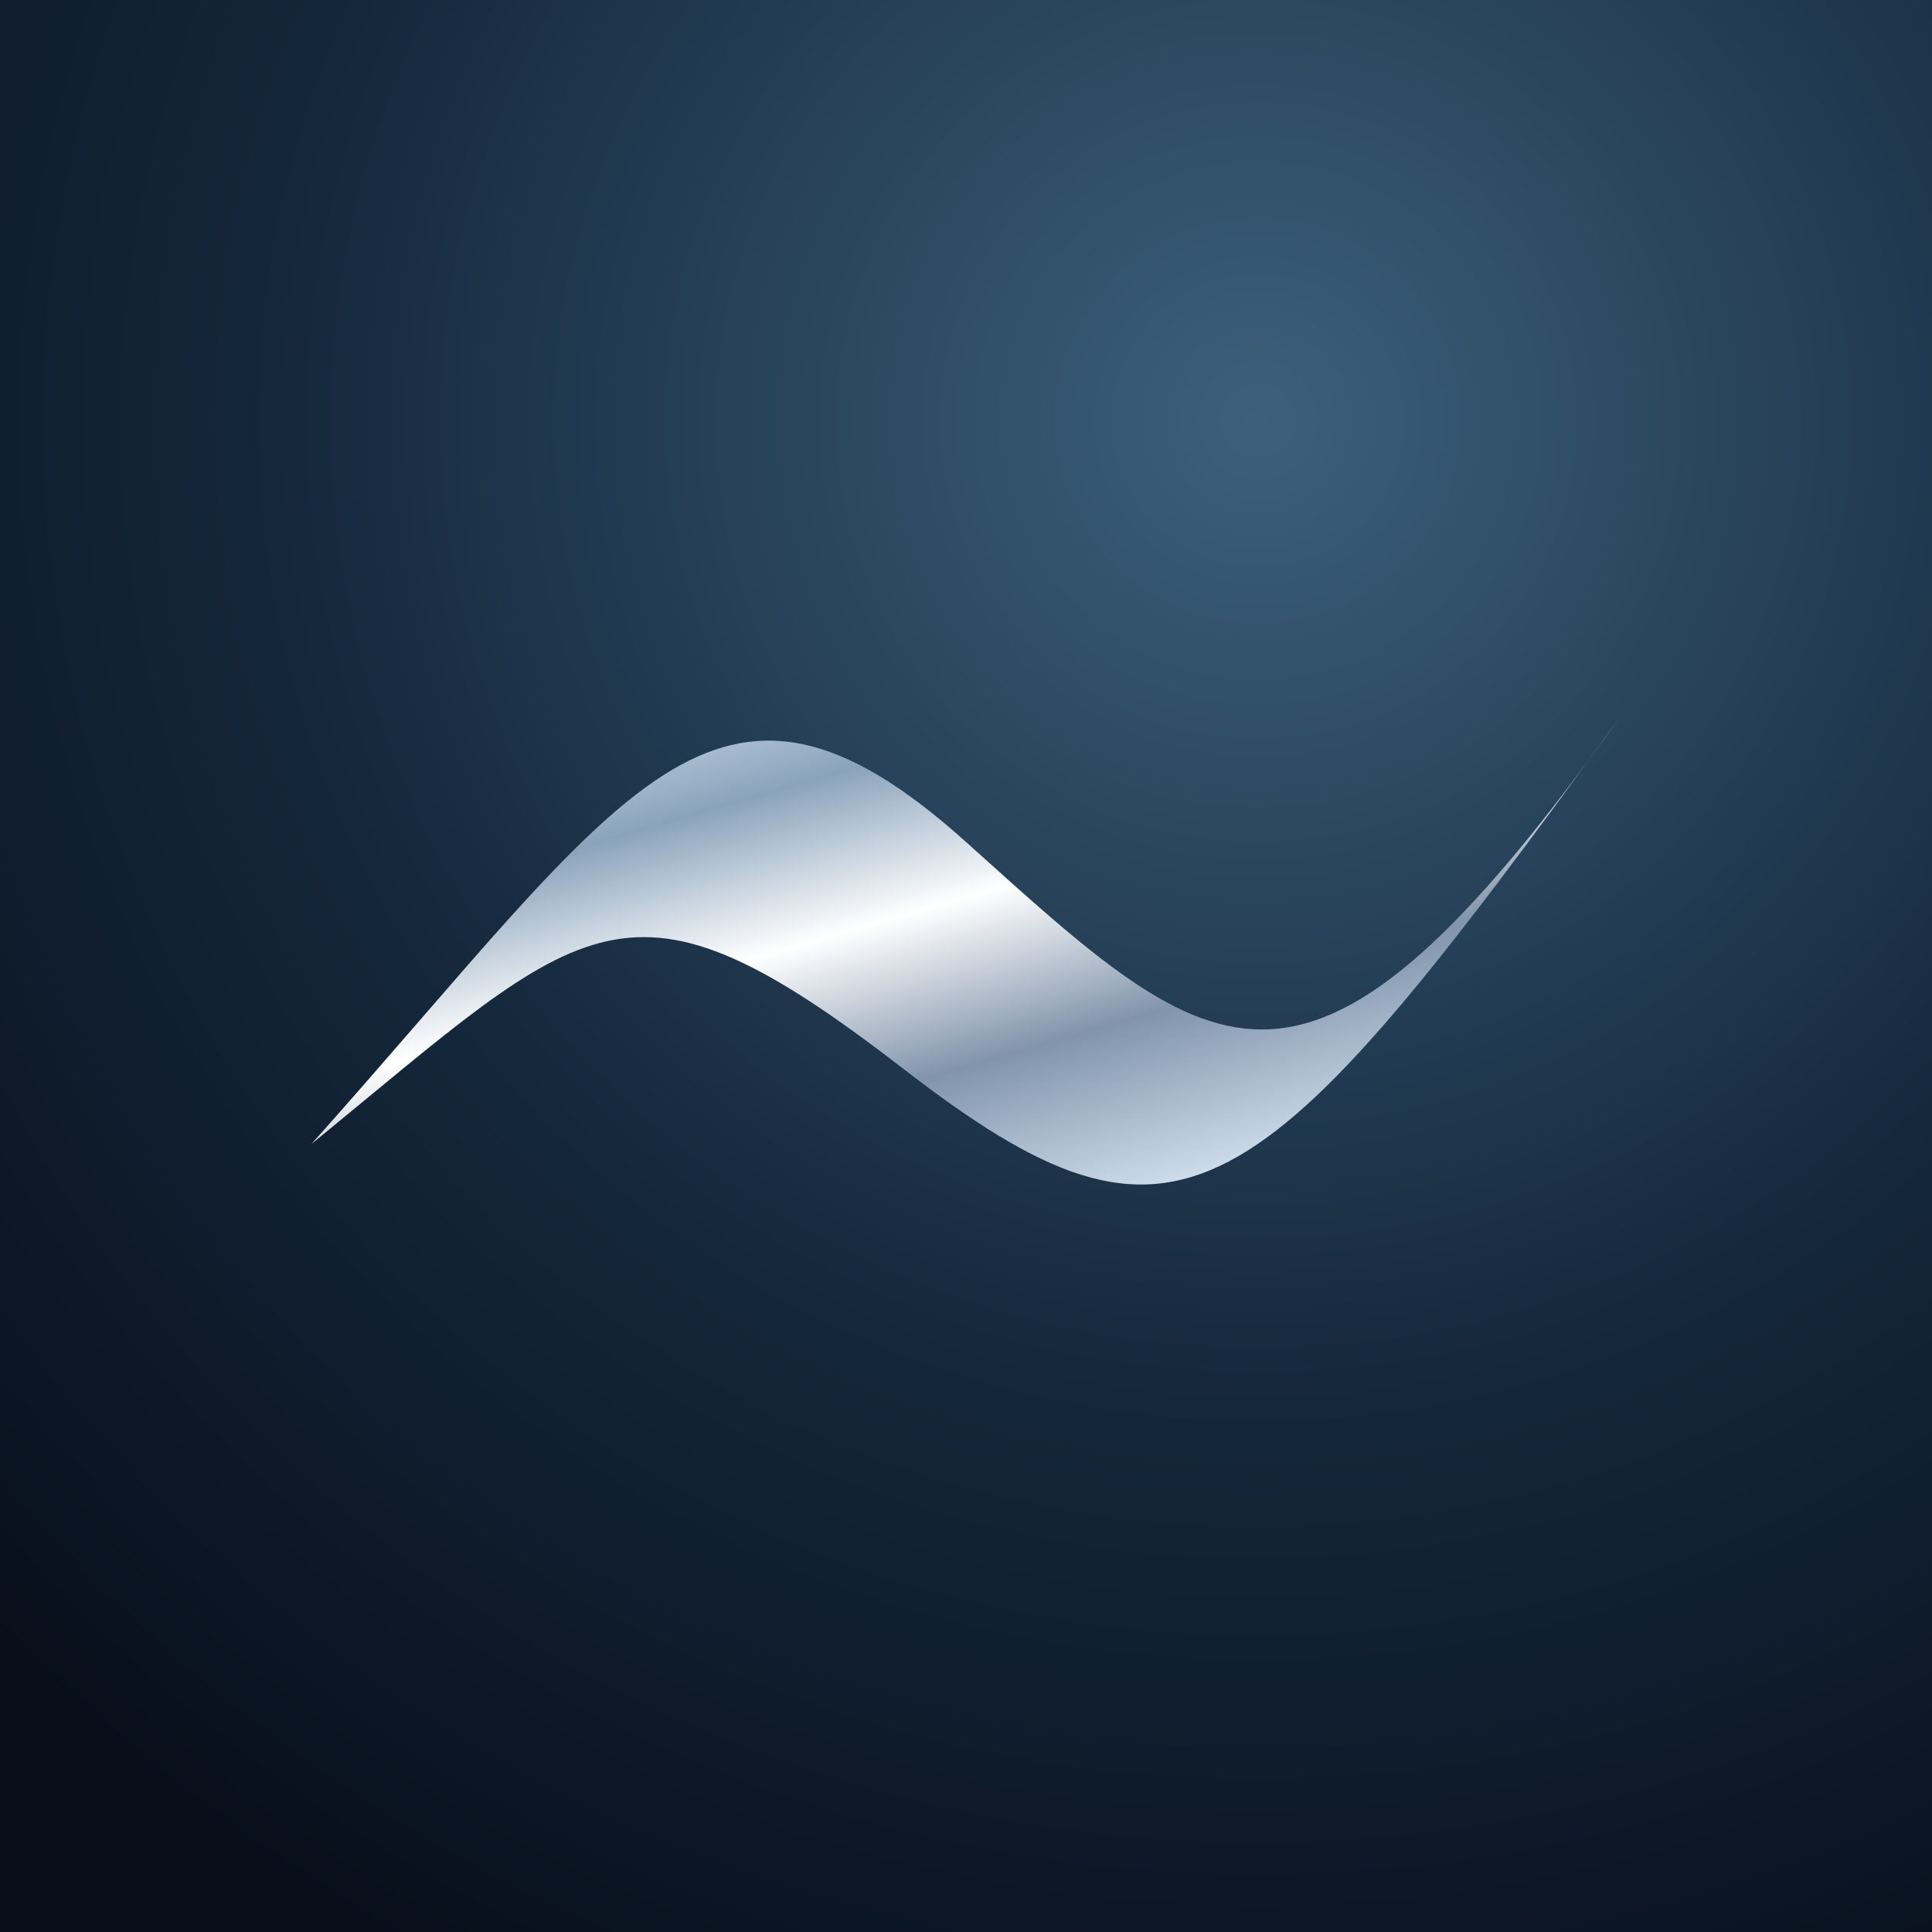
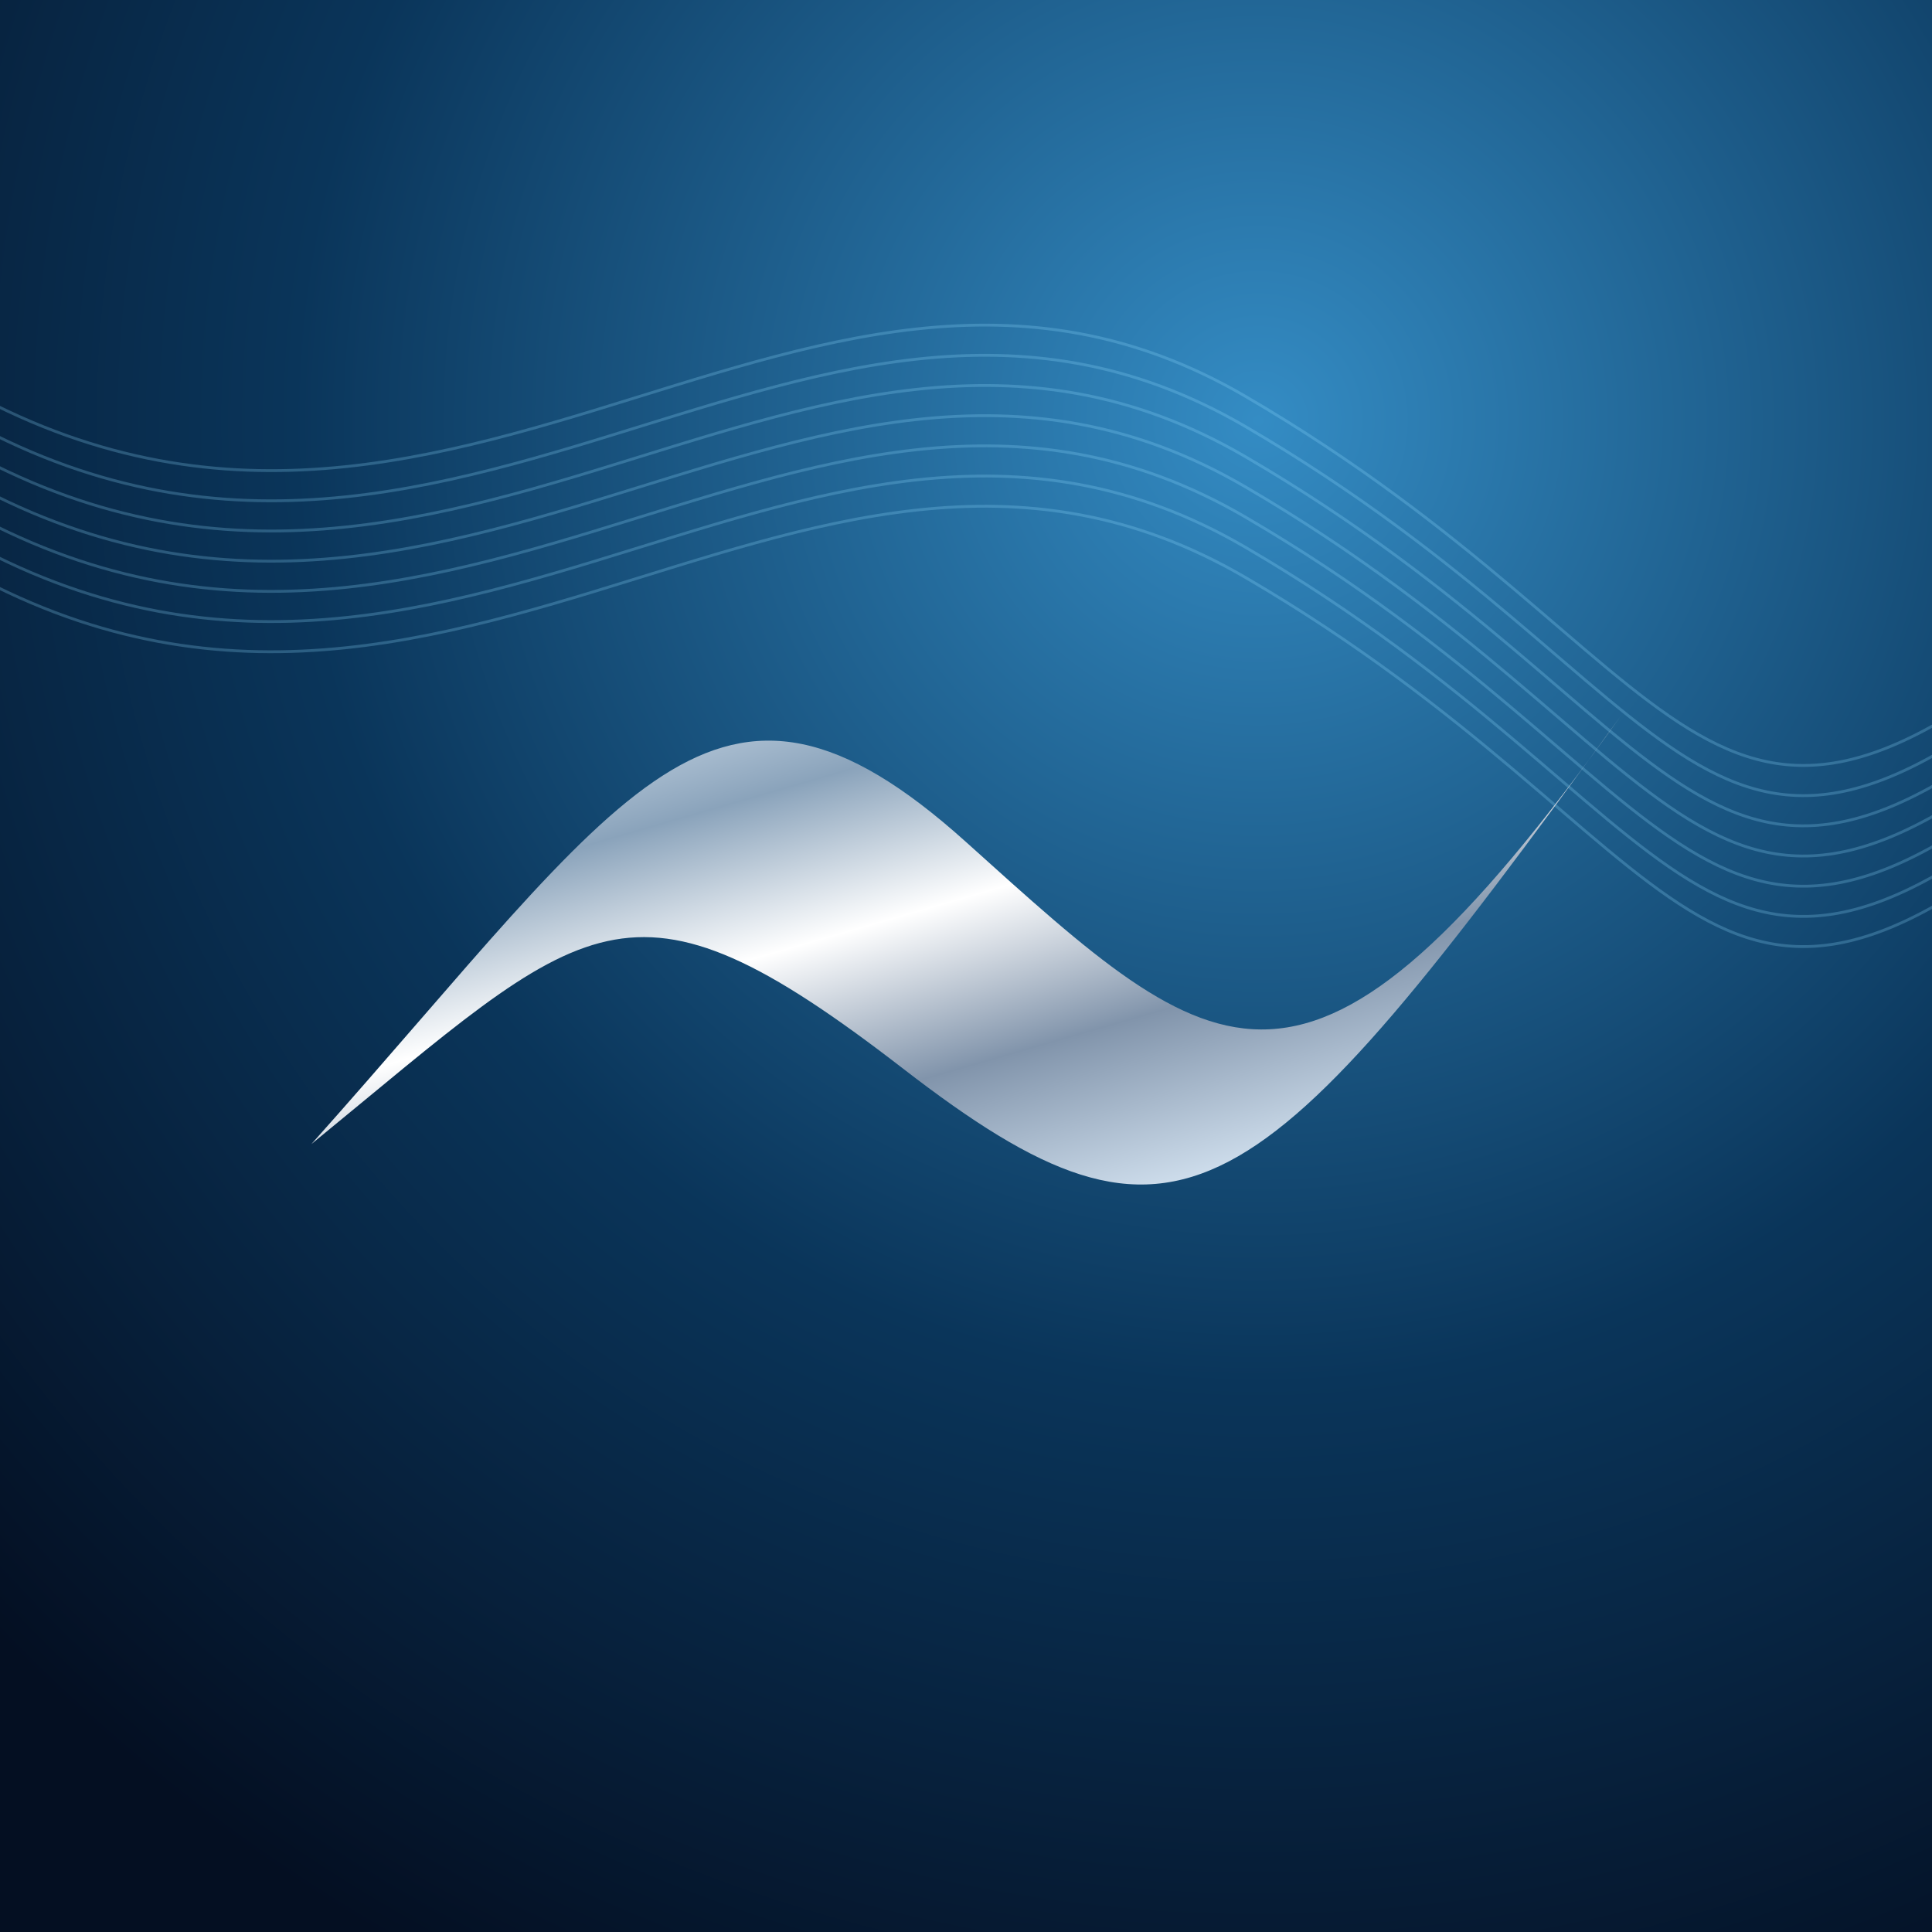
<svg xmlns="http://www.w3.org/2000/svg" width="1024" height="1024" viewBox="0 0 1024 1024">
  <defs>
    <radialGradient id="bg" cx="65%" cy="22%" r="90%">
-       <stop stop-color="#3c607c" />
-       <stop offset=".55" stop-color="#15283c" />
-       <stop offset="1" stop-color="#080f1b" />
+       <stop stop-color="#348cc4" />
+       <stop offset=".55" stop-color="#0a355a" />
+       <stop offset="1" stop-color="#040f22" />
    </radialGradient>
    <linearGradient id="chrome" x1="0" y1="0" x2=".8" y2="1">
      <stop stop-color="#eef7ff" />
      <stop offset=".27" stop-color="#8aa3bb" />
      <stop offset=".48" stop-color="#fff" />
      <stop offset=".7" stop-color="#8194ab" />
      <stop offset="1" stop-color="#e5f3ff" />
    </linearGradient>
  </defs>
  <rect width="1024" height="1024" fill="url(#bg)" />
+   <g fill="none" stroke="#8edbff" stroke-width="1.5" opacity=".25">
+     <path d="M-60 180 C220 380,420 70,660 210 S900 500,1100 330" />
+     <path d="M-60 196 C220 396,420 86,660 226 S900 516,1100 346" />
+     <path d="M-60 212 C220 412,420 102,660 242 S900 532,1100 362" />
+     <path d="M-60 228 C220 428,420 118,660 258 S900 548,1100 378" />
+     <path d="M-60 244 C220 444,420 134,660 274 S900 564,1100 394" />
+     <path d="M-60 260 C220 460,420 150,660 290 S900 580,1100 410" />
+     <path d="M-60 276 C220 476,420 166,660 306 S900 596,1100 426" />
+   </g>
  <svg x="145" y="326" width="734" height="374" viewBox="0 0 110 56">
    <path d="M3 42C28 14 35 0 55 18S82 43 107 8C78 48 72 53 50 36S25 24 3 42Z" fill="url(#chrome)" />
  </svg>
</svg>
